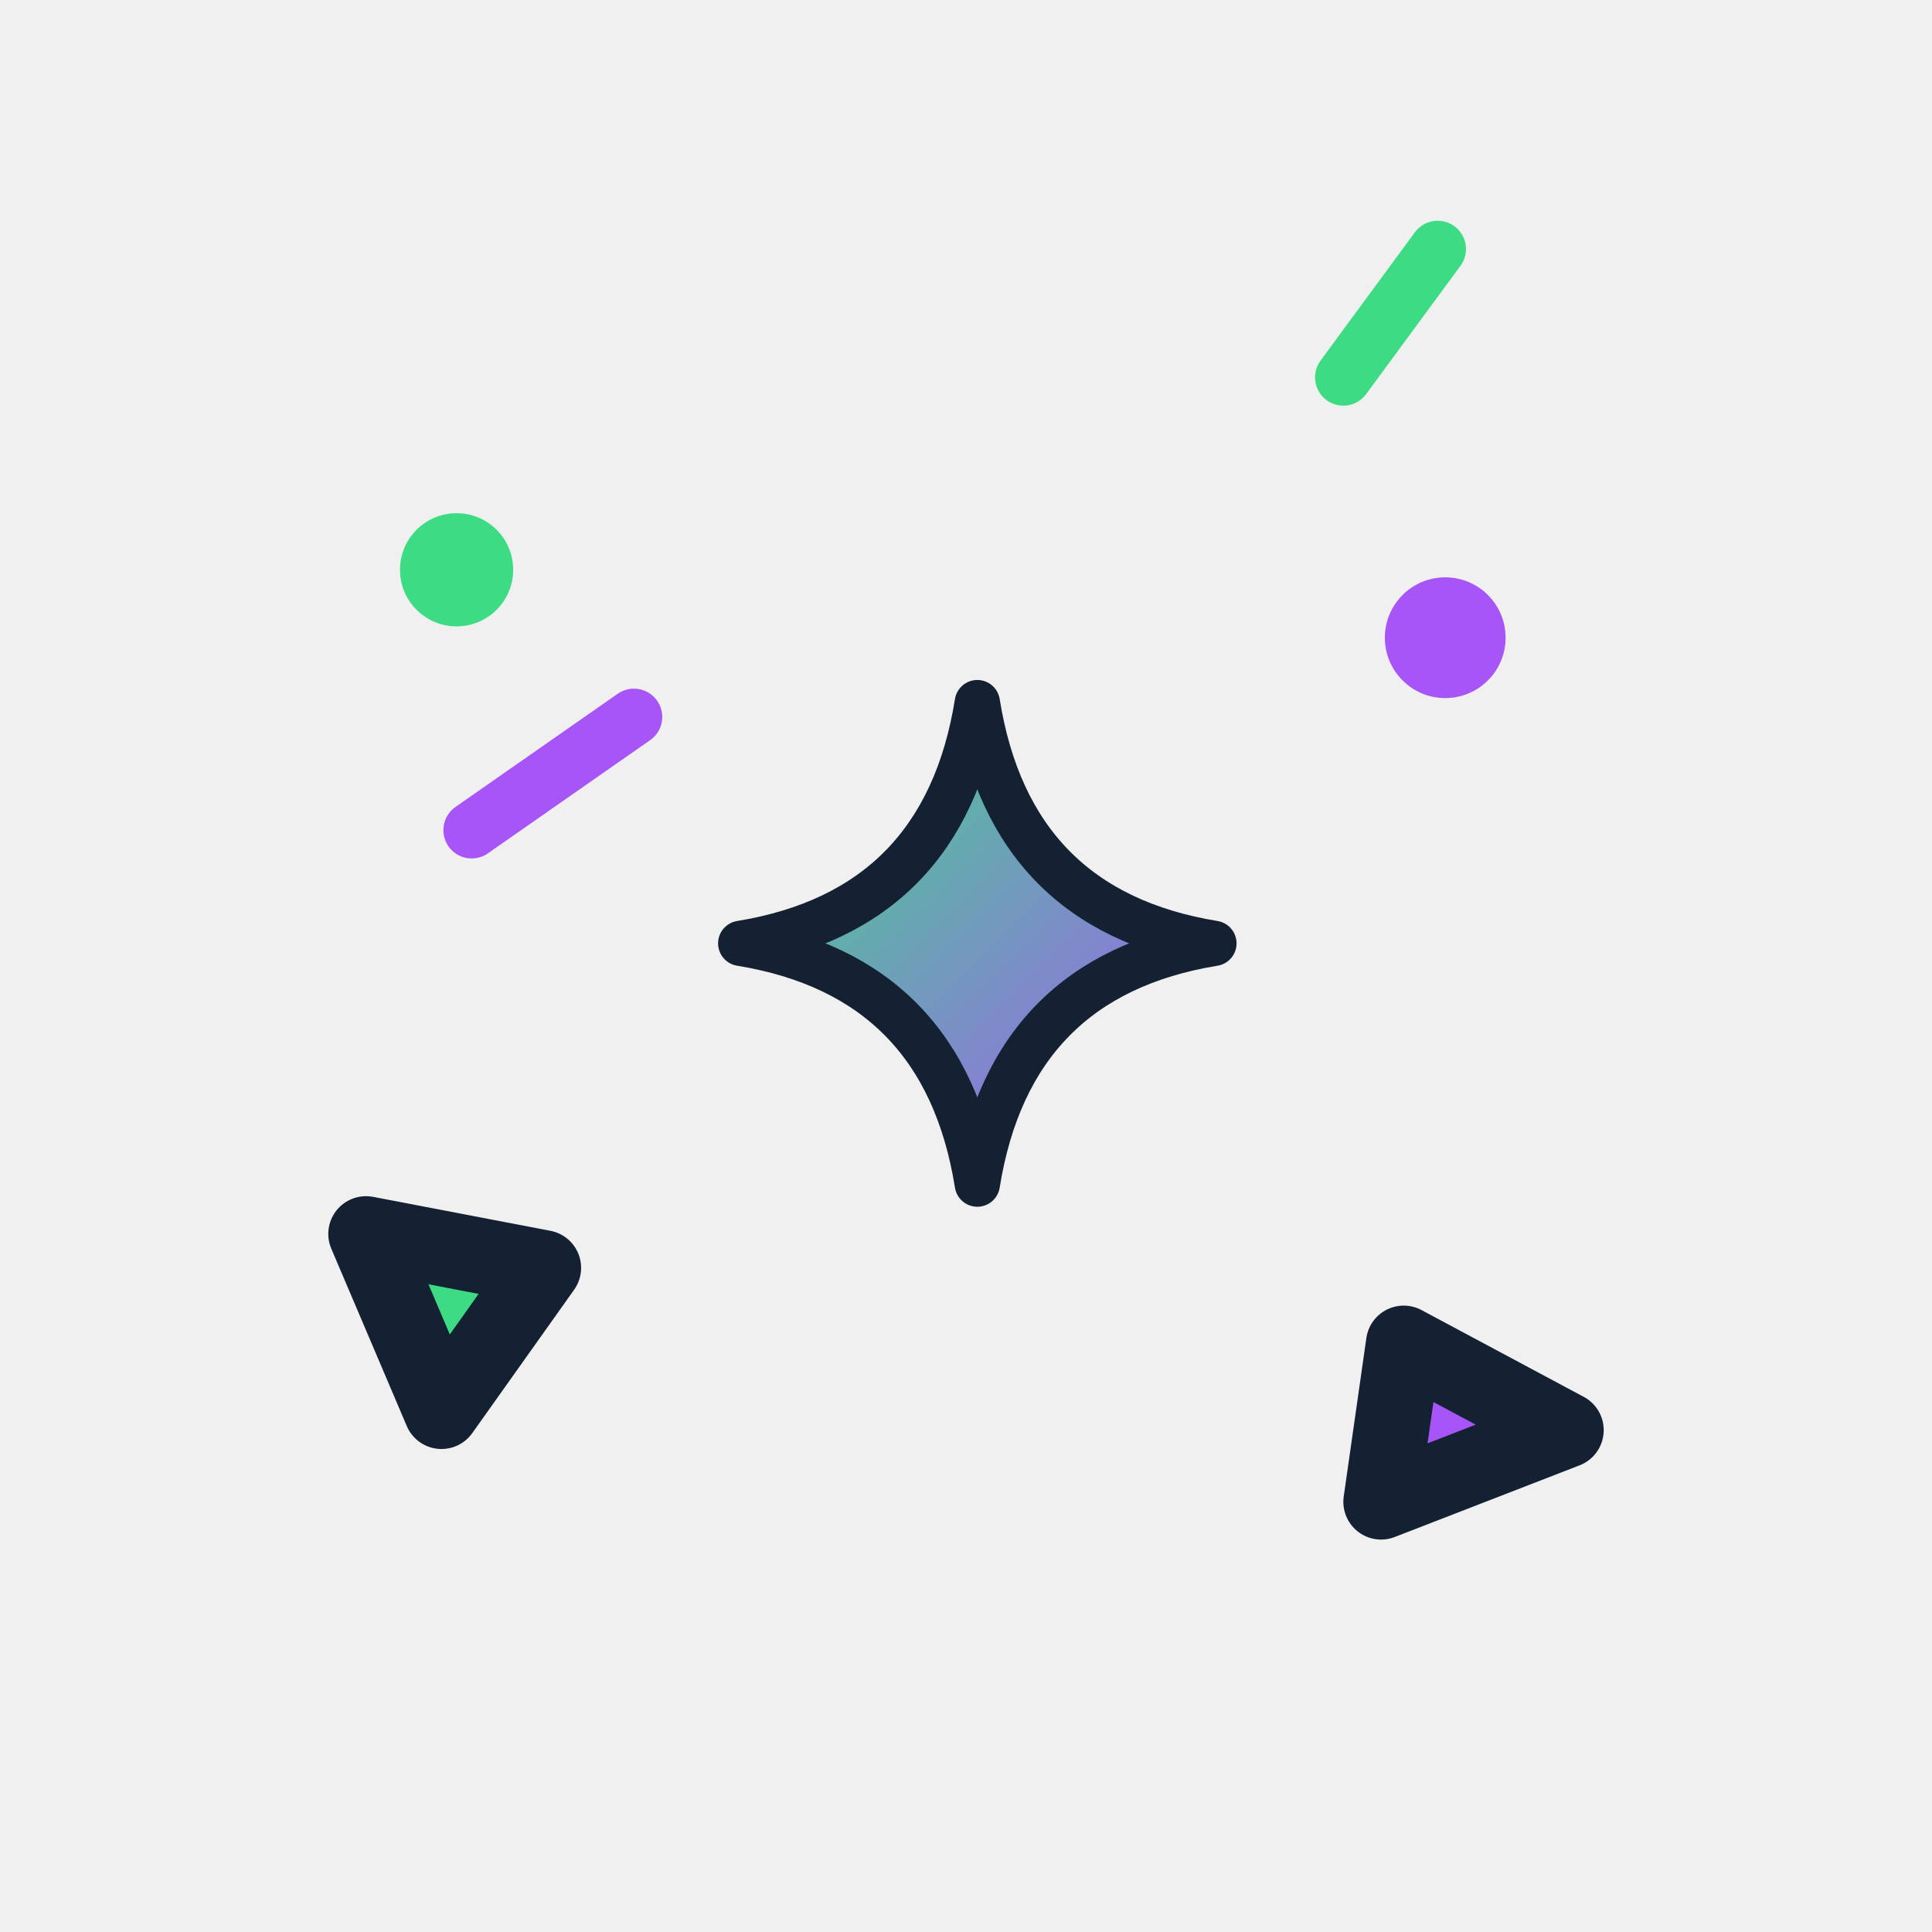
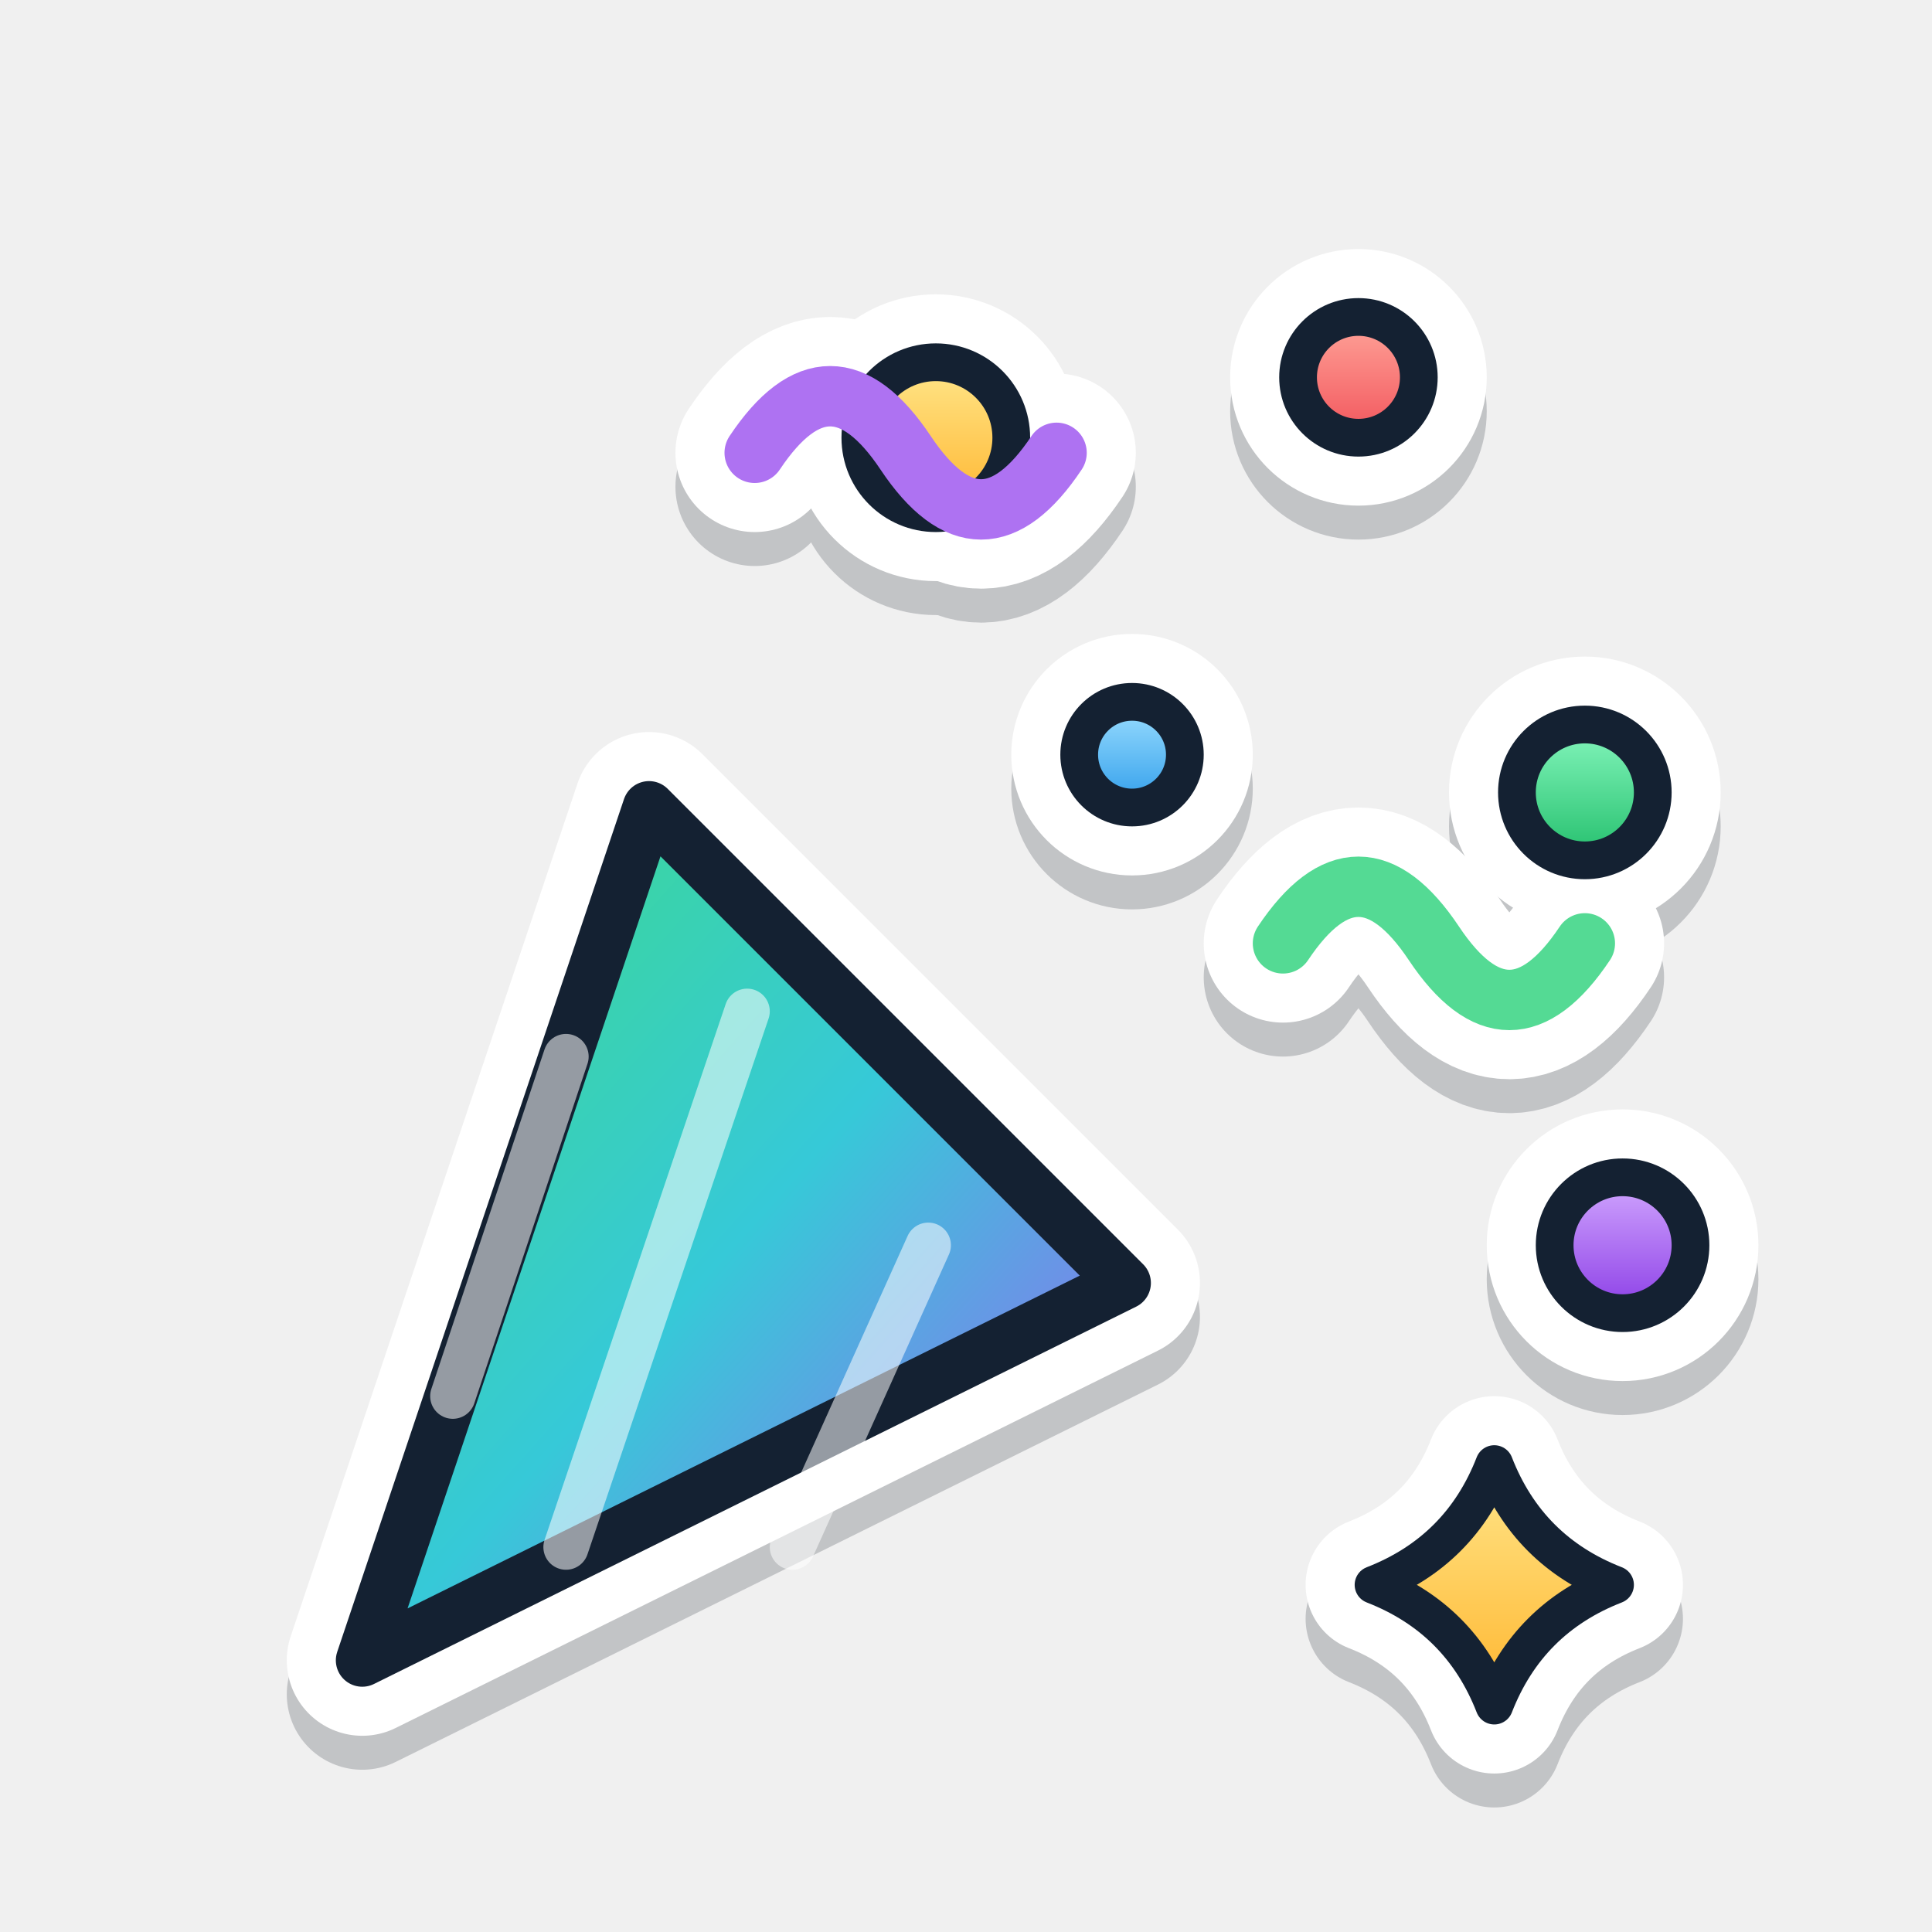
- <svg xmlns="http://www.w3.org/2000/svg" width="512" height="512" viewBox="0 0 512 512" role="img" aria-label="Confettis">
+ <svg xmlns="http://www.w3.org/2000/svg" width="512" height="512" viewBox="0 0 512 512" role="img" aria-labelledby="nxs02-confettis-t">
  <defs>
-     <linearGradient id="spectrum" x1="0" x2="1" y1="0" y2="1">
-       <stop stop-color="#3DDC84" />
+     <linearGradient id="nxs02-confettis-C" x1="0" y1="0" x2="0" y2="1">
+       <stop offset="0" stop-color="#FFA59A" />
+       <stop offset="1" stop-color="#F2545B" />
+     </linearGradient>
+     <linearGradient id="nxs02-confettis-G" x1="0" y1="0" x2="0" y2="1">
+       <stop offset="0" stop-color="#86F7BE" />
+       <stop offset="1" stop-color="#22BE6B" />
+     </linearGradient>
+     <linearGradient id="nxs02-confettis-K" x1="0" y1="0" x2="0" y2="1">
+       <stop offset="0" stop-color="#9EE0FF" />
+       <stop offset="1" stop-color="#2E9CEB" />
+     </linearGradient>
+     <linearGradient id="nxs02-confettis-P" x1="0" y1="0" x2="0" y2="1">
+       <stop offset="0" stop-color="#D2A8FF" />
+       <stop offset="1" stop-color="#8B3DE6" />
+     </linearGradient>
+     <linearGradient id="spectrum" x1="0" y1="0" x2="1" y2="1">
+       <stop offset="0" stop-color="#3DDC84" />
+       <stop offset="0.5" stop-color="#36C9D8" />
      <stop offset="1" stop-color="#A855F7" />
    </linearGradient>
+     <linearGradient id="nxs02-confettis-Y" x1="0" y1="0" x2="0" y2="1">
+       <stop offset="0" stop-color="#FFE68A" />
+       <stop offset="1" stop-color="#FFB52E" />
+     </linearGradient>
  </defs>
+   <g transform="translate(0 9)" opacity=".2" stroke-linecap="round" stroke-linejoin="round">
+     <path d="M96 440 L172 214 L298 340Z" fill="#0B1220" stroke="#0B1220" style="stroke-width:40" />
+     <circle cx="248" cy="116" r="20" fill="#0B1220" stroke="#0B1220" style="stroke-width:36" />
+     <circle cx="360" cy="100" r="16" fill="#0B1220" stroke="#0B1220" style="stroke-width:36" />
+     <circle cx="420" cy="210" r="18" fill="#0B1220" stroke="#0B1220" style="stroke-width:36" />
+     <circle cx="300" cy="200" r="14" fill="#0B1220" stroke="#0B1220" style="stroke-width:36" />
+     <circle cx="430" cy="330" r="18" fill="#0B1220" stroke="#0B1220" style="stroke-width:36" />
+     <path d="M200 120 q20 -30 40 0 t40 0" stroke="#0B1220" fill="none" style="stroke-width:42" />
+     <path d="M340 250 q20 -30 40 0 t40 0" stroke="#0B1220" fill="none" style="stroke-width:42" />
+     <path d="M396 388 Q404.96 411.04 428 420 Q404.96 428.96 396 452 Q387.04 428.96 364 420 Q387.04 411.04 396 388Z" fill="#0B1220" stroke="#0B1220" style="stroke-width:36" />
+   </g>
  <g stroke-linecap="round" stroke-linejoin="round">
-     <path d="M259 186.2Q267.8 241.2 321.7 250Q267.8 258.8 259 313.8Q250.2 258.8 196.3 250Q250.2 241.2 259 186.2Z" fill="url(#spectrum)" stroke="#142132" stroke-width="12" />
-     <circle cx="121" cy="151" r="15" fill="#3DDC84" stroke="#3DDC84" stroke-width="0" />
-     <circle cx="383" cy="169" r="16" fill="#A855F7" stroke="#A855F7" stroke-width="0" />
-     <polygon points="97,327 144,336 117,374" fill="#3DDC84" stroke="#142132" stroke-width="20" />
-     <polygon points="372,356 415,379 366,398" fill="#A855F7" stroke="#142132" stroke-width="20" />
-     <path d="M125 220L168 190" fill="none" stroke="#A855F7" stroke-width="15" />
-     <path d="M356 100L381 66" fill="none" stroke="#3DDC84" stroke-width="15" />
+     <path d="M96 440 L172 214 L298 340Z" fill="#FFFFFF" stroke="#FFFFFF" style="stroke-width:40" />
+     <circle cx="248" cy="116" r="20" fill="#FFFFFF" stroke="#FFFFFF" style="stroke-width:36" />
+     <circle cx="360" cy="100" r="16" fill="#FFFFFF" stroke="#FFFFFF" style="stroke-width:36" />
+     <circle cx="420" cy="210" r="18" fill="#FFFFFF" stroke="#FFFFFF" style="stroke-width:36" />
+     <circle cx="300" cy="200" r="14" fill="#FFFFFF" stroke="#FFFFFF" style="stroke-width:36" />
+     <circle cx="430" cy="330" r="18" fill="#FFFFFF" stroke="#FFFFFF" style="stroke-width:36" />
+     <path d="M200 120 q20 -30 40 0 t40 0" stroke="#FFFFFF" fill="none" style="stroke-width:42" />
+     <path d="M340 250 q20 -30 40 0 t40 0" stroke="#FFFFFF" fill="none" style="stroke-width:42" />
+     <path d="M396 388 Q404.96 411.04 428 420 Q404.96 428.96 396 452 Q387.04 428.96 364 420 Q387.04 411.04 396 388Z" fill="#FFFFFF" stroke="#FFFFFF" style="stroke-width:36" />
+   </g>
+   <g stroke-linecap="round" stroke-linejoin="round">
+     <path d="M96 440 L172 214 L298 340Z" fill="url(#spectrum)" stroke="#142132" stroke-width="14" />
+     <path d="M120 370 L150 280 M150 410 L198 268 M210 410 L246 330" stroke="#FFFFFF" opacity=".55" fill="none" style="stroke-width:12" />
+     <circle cx="248" cy="116" r="20" fill="url(#nxs02-confettis-Y)" stroke-width="10" stroke="#142132" />
+     <circle cx="360" cy="100" r="16" fill="url(#nxs02-confettis-C)" stroke-width="10" stroke="#142132" />
+     <circle cx="420" cy="210" r="18" fill="url(#nxs02-confettis-G)" stroke-width="10" stroke="#142132" />
+     <circle cx="300" cy="200" r="14" fill="url(#nxs02-confettis-K)" stroke-width="10" stroke="#142132" />
+     <circle cx="430" cy="330" r="18" fill="url(#nxs02-confettis-P)" stroke-width="10" stroke="#142132" />
+     <path d="M200 120 q20 -30 40 0 t40 0" stroke="#AE72F2" fill="none" style="stroke-width:16" />
+     <path d="M340 250 q20 -30 40 0 t40 0" stroke="#54DA94" fill="none" style="stroke-width:16" />
+     <path d="M396 388 Q404.96 411.04 428 420 Q404.96 428.96 396 452 Q387.04 428.96 364 420 Q387.04 411.04 396 388Z" fill="url(#nxs02-confettis-Y)" stroke-width="10" stroke="#142132" />
  </g>
</svg>
